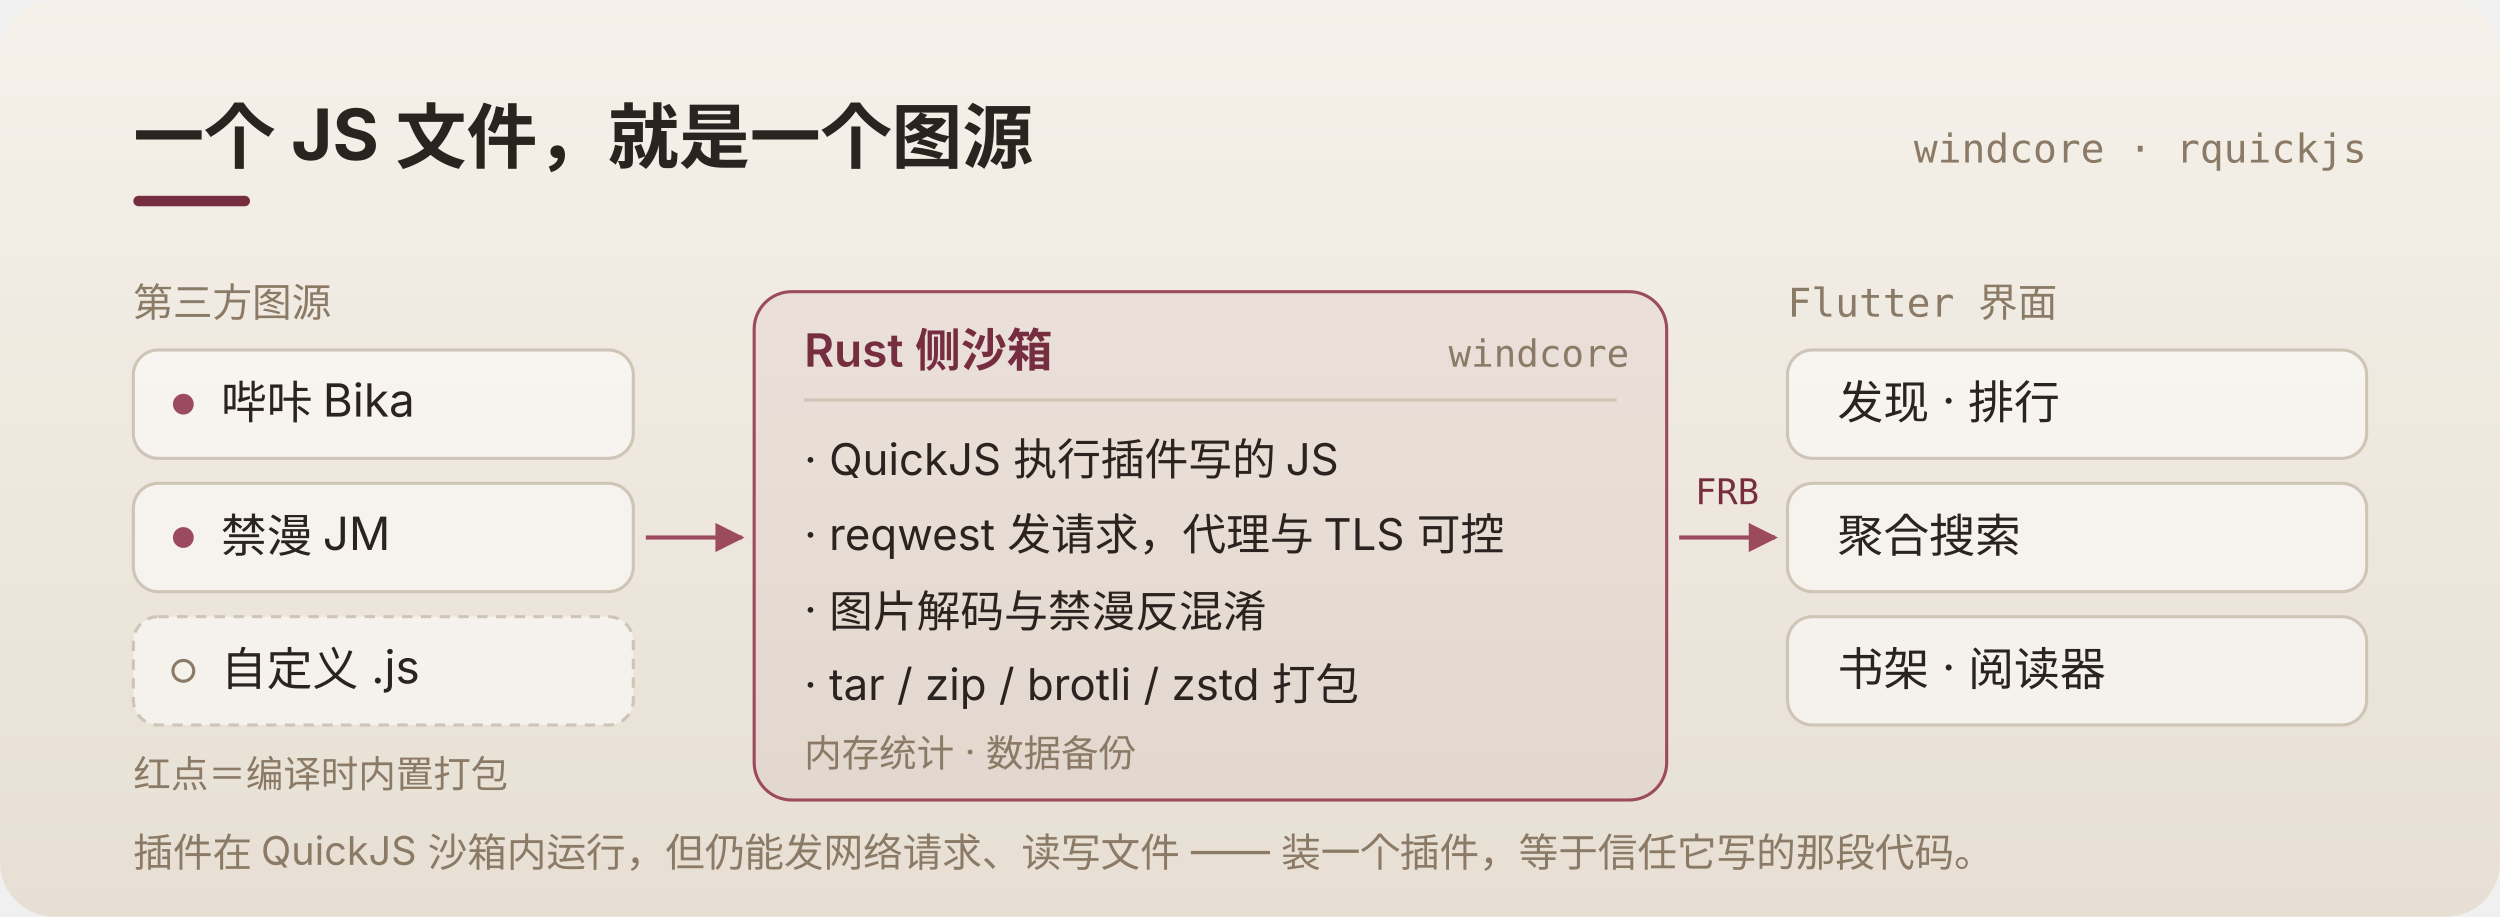
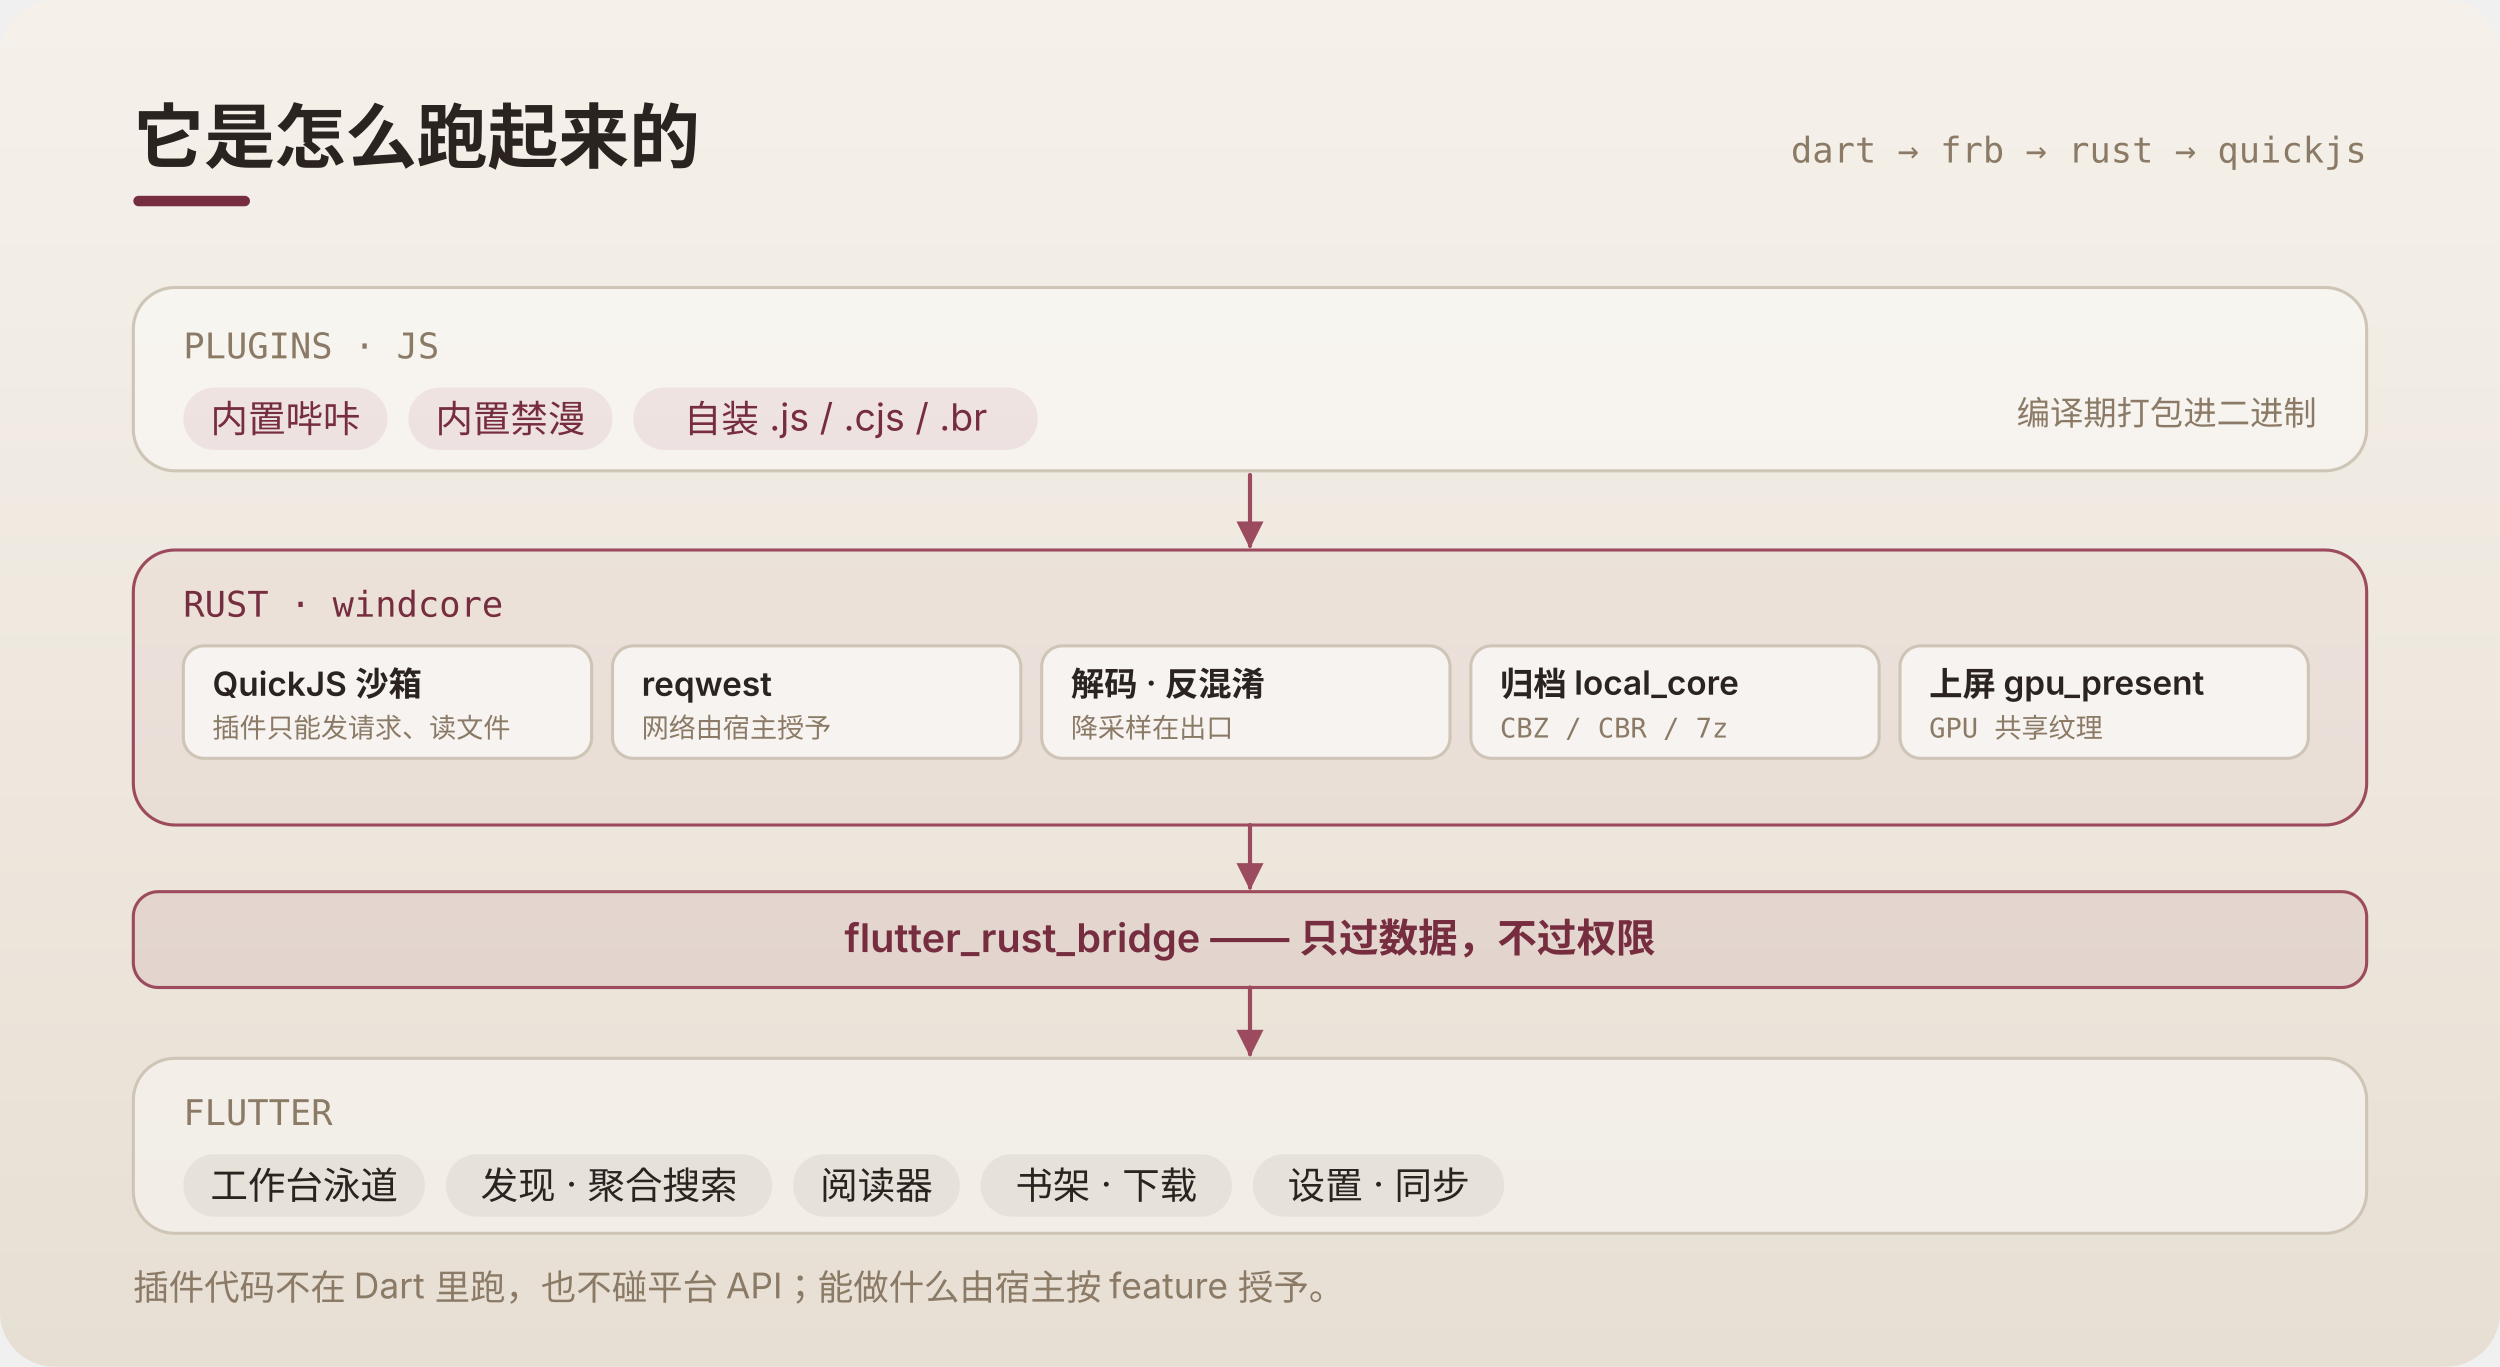
- <svg xmlns="http://www.w3.org/2000/svg" width="1200" height="440" viewBox="0 0 1200 440" role="img" aria-labelledby="title desc">
+ <svg xmlns="http://www.w3.org/2000/svg" width="1200" height="656" viewBox="0 0 1200 656" role="img" aria-labelledby="title desc">
  <defs>
    <linearGradient id="paper" x1="0" y1="0" x2="0" y2="1">
      <stop offset="0" stop-color="#F5F1EA" />
      <stop offset="1" stop-color="#E7DFD3" />
    </linearGradient>
-     <marker id="arrow" viewBox="0 0 10 10" refX="9" refY="5" markerWidth="7" markerHeight="7" orient="auto-start-reverse">
+     <marker id="arrowhead" viewBox="0 0 10 10" refX="9" refY="5" markerWidth="6.5" markerHeight="6.5" orient="auto-start-reverse">
      <path d="M 0 0 L 10 5 L 0 10 z" fill="#9C4B5E" />
    </marker>
  </defs>
-   <rect width="1200" height="440" rx="26" fill="url(#paper)" />
-   <g font-family="-apple-system, BlinkMacSystemFont, 'Segoe UI', 'PingFang SC', 'Hiragino Sans GB', 'Microsoft YaHei', sans-serif">
-     <text x="64" y="78" font-size="34" font-weight="700" fill="#2A2320">一个 JS 文件，就是一个图源</text>
-     <text x="1136" y="78" font-size="19" text-anchor="end" fill="#8A7A66" font-family="ui-monospace, SFMono-Regular, Menlo, Consolas, monospace">windcore · rquickjs</text>
-     <rect x="64" y="94" width="56" height="5" rx="2.5" fill="#762D3F" />
-     <g id="sources">
-       <text x="64" y="152" font-size="19" fill="#8A7A66" font-family="ui-monospace, SFMono-Regular, Menlo, Consolas, monospace">第三方图源</text>
-       <g>
-         <rect x="64" y="168" width="240" height="52" rx="12" fill="#FFFFFF" fill-opacity="0.5" stroke="#CFC5B7" stroke-width="1.5" />
-         <circle cx="88" cy="194" r="5" fill="#9C4B5E" />
-         <text x="106" y="201" font-size="22" fill="#2A2320">哔咔 Bika</text>
-       </g>
-       <g>
-         <rect x="64" y="232" width="240" height="52" rx="12" fill="#FFFFFF" fill-opacity="0.5" stroke="#CFC5B7" stroke-width="1.5" />
-         <circle cx="88" cy="258" r="5" fill="#9C4B5E" />
-         <text x="106" y="265" font-size="22" fill="#2A2320">禁漫 JM</text>
-       </g>
-       <g>
-         <rect x="64" y="296" width="240" height="52" rx="12" fill="#FFFFFF" fill-opacity="0.5" stroke="#CFC5B7" stroke-width="1.5" stroke-dasharray="5 4" />
-         <circle cx="88" cy="322" r="5" fill="none" stroke="#8A7A66" stroke-width="1.5" />
-         <text x="106" y="329" font-size="22" fill="#2A2320">自定义 .js</text>
-       </g>
-       <text x="64" y="378" font-size="18" fill="#8A7A66">红点＝编译时内置打包</text>
-     </g>
-     <line x1="310" y1="258" x2="356" y2="258" stroke="#9C4B5E" stroke-width="2" marker-end="url(#arrow)" />
-     <g id="runtime">
-       <rect x="362" y="140" width="438" height="244" rx="18" fill="#9C4B5E" fill-opacity="0.07" stroke="#9C4B5E" stroke-width="1.5" />
-       <text x="386" y="176" font-size="22" font-weight="600" fill="#762D3F">Rust 侧沙箱</text>
-       <text x="782" y="176" font-size="18" text-anchor="end" fill="#8A7A66" font-family="ui-monospace, SFMono-Regular, Menlo, Consolas, monospace">windcore</text>
-       <line x1="386" y1="192" x2="776" y2="192" stroke="#CFC5B7" stroke-width="1.5" />
-       <g font-size="21" fill="#2A2320">
-         <text x="386" y="228">· QuickJS 执行插件写的 JS</text>
-         <text x="386" y="264">· reqwest 发请求，代理与 TLS 可控</text>
-         <text x="386" y="300">· 图片解码与禁漫反混淆</text>
-         <text x="386" y="336">· tar / zip / brotli / zstd 打包</text>
-       </g>
-       <text x="386" y="368" font-size="18" fill="#8A7A66">内存统计 · 数据备份</text>
-     </g>
-     <line x1="806" y1="258" x2="852" y2="258" stroke="#9C4B5E" stroke-width="2" marker-end="url(#arrow)" />
-     <text x="829" y="242" font-size="17" text-anchor="middle" fill="#762D3F" font-family="ui-monospace, SFMono-Regular, Menlo, Consolas, monospace">FRB</text>
-     <g id="ui">
-       <text x="858" y="152" font-size="19" fill="#8A7A66" font-family="ui-monospace, SFMono-Regular, Menlo, Consolas, monospace">Flutter 界面</text>
-       <g>
-         <rect x="858" y="168" width="278" height="52" rx="12" fill="#FFFFFF" fill-opacity="0.5" stroke="#CFC5B7" stroke-width="1.5" />
-         <text x="882" y="201" font-size="22" fill="#2A2320">发现 · 排行</text>
-       </g>
-       <g>
-         <rect x="858" y="232" width="278" height="52" rx="12" fill="#FFFFFF" fill-opacity="0.5" stroke="#CFC5B7" stroke-width="1.5" />
-         <text x="882" y="265" font-size="22" fill="#2A2320">聚合搜索</text>
-       </g>
-       <g>
-         <rect x="858" y="296" width="278" height="52" rx="12" fill="#FFFFFF" fill-opacity="0.5" stroke="#CFC5B7" stroke-width="1.5" />
-         <text x="882" y="329" font-size="22" fill="#2A2320">书架 · 阅读器</text>
-       </g>
-     </g>
-   </g>
-   <text x="64" y="416" font-size="19" fill="#8A7A66" font-family="-apple-system, BlinkMacSystemFont, 'Segoe UI', 'PingFang SC', sans-serif">插件在 QuickJS 沙箱内运行，但仍能发网络请求、读写文件 —— 装一个插件，等于信任它写的那段代码。</text>
+   <rect width="1200" height="656" rx="26" fill="url(#paper)" />
+   <text x="64" y="78" font-family="-apple-system, BlinkMacSystemFont, 'Segoe UI', 'PingFang SC', 'Hiragino Sans GB', 'Microsoft YaHei', sans-serif" font-size="34" font-weight="700" fill="#2A2320">它是怎么跑起来的</text>
+   <text x="1136" y="78" font-family="ui-monospace, SFMono-Regular, Menlo, Consolas, monospace" font-size="17" text-anchor="end" fill="#8A7A66">dart → frb → rust → quickjs</text>
+   <rect x="64" y="94" width="56" height="5" rx="2.5" fill="#762D3F" />
+   <rect x="64" y="138" width="1072" height="88" rx="20" fill="#FFFFFF" fill-opacity="0.42" stroke="#CFC5B7" stroke-width="1.5" />
+   <text x="88" y="172" font-family="ui-monospace, SFMono-Regular, Menlo, Consolas, monospace" font-size="17" fill="#8A7A66">PLUGINS · JS</text>
+   <rect x="88" y="186" width="98" height="30" rx="15" fill="#9C4B5E" fill-opacity="0.1" />
+   <text x="137" y="207.48" font-family="-apple-system, BlinkMacSystemFont, 'Segoe UI', 'PingFang SC', 'Hiragino Sans GB', 'Microsoft YaHei', sans-serif" font-size="18" text-anchor="middle" fill="#762D3F">内置哔咔</text>
+   <rect x="196" y="186" width="98" height="30" rx="15" fill="#9C4B5E" fill-opacity="0.1" />
+   <text x="245" y="207.48" font-family="-apple-system, BlinkMacSystemFont, 'Segoe UI', 'PingFang SC', 'Hiragino Sans GB', 'Microsoft YaHei', sans-serif" font-size="18" text-anchor="middle" fill="#762D3F">内置禁漫</text>
+   <rect x="304" y="186" width="194.12" height="30" rx="15" fill="#9C4B5E" fill-opacity="0.1" />
+   <text x="401.06" y="207.48" font-family="-apple-system, BlinkMacSystemFont, 'Segoe UI', 'PingFang SC', 'Hiragino Sans GB', 'Microsoft YaHei', sans-serif" font-size="18" text-anchor="middle" fill="#762D3F">自装 .js / .cjs / .br</text>
+   <text x="1112" y="204" font-family="-apple-system, BlinkMacSystemFont, 'Segoe UI', 'PingFang SC', 'Hiragino Sans GB', 'Microsoft YaHei', sans-serif" font-size="16" text-anchor="end" fill="#8A7A66">编译期打包进二进制</text>
+   <line x1="600" y1="228" x2="600" y2="262" stroke="#9C4B5E" stroke-width="2" marker-end="url(#arrowhead)" stroke-linecap="round" />
+   <rect x="64" y="264" width="1072" height="132" rx="20" fill="#9C4B5E" fill-opacity="0.05" stroke="#9C4B5E" stroke-width="1.5" />
+   <text x="88" y="296" font-family="ui-monospace, SFMono-Regular, Menlo, Consolas, monospace" font-size="17" fill="#762D3F">RUST · windcore</text>
+   <rect x="88" y="310" width="196" height="54" rx="10" fill="#FFFFFF" fill-opacity="0.62" stroke="#CFC5B7" stroke-width="1.5" />
+   <text x="102" y="334" font-family="-apple-system, BlinkMacSystemFont, 'Segoe UI', 'PingFang SC', 'Hiragino Sans GB', 'Microsoft YaHei', sans-serif" font-size="16" font-weight="600" fill="#2A2320">QuickJS 沙箱</text>
+   <text x="102" y="354" font-family="ui-monospace, SFMono-Regular, Menlo, Consolas, monospace" font-size="13" fill="#8A7A66">插件只能发请求、读文件</text>
+   <rect x="294" y="310" width="196" height="54" rx="10" fill="#FFFFFF" fill-opacity="0.62" stroke="#CFC5B7" stroke-width="1.5" />
+   <text x="308" y="334" font-family="-apple-system, BlinkMacSystemFont, 'Segoe UI', 'PingFang SC', 'Hiragino Sans GB', 'Microsoft YaHei', sans-serif" font-size="16" font-weight="600" fill="#2A2320">reqwest</text>
+   <text x="308" y="354" font-family="ui-monospace, SFMono-Regular, Menlo, Consolas, monospace" font-size="13" fill="#8A7A66">网络由宿主授予</text>
+   <rect x="500" y="310" width="196" height="54" rx="10" fill="#FFFFFF" fill-opacity="0.62" stroke="#CFC5B7" stroke-width="1.5" />
+   <text x="514" y="334" font-family="-apple-system, BlinkMacSystemFont, 'Segoe UI', 'PingFang SC', 'Hiragino Sans GB', 'Microsoft YaHei', sans-serif" font-size="16" font-weight="600" fill="#2A2320">解码 · 反混淆</text>
+   <text x="514" y="354" font-family="ui-monospace, SFMono-Regular, Menlo, Consolas, monospace" font-size="13" fill="#8A7A66">降采样在出口</text>
+   <rect x="706" y="310" width="196" height="54" rx="10" fill="#FFFFFF" fill-opacity="0.62" stroke="#CFC5B7" stroke-width="1.5" />
+   <text x="720" y="334" font-family="-apple-system, BlinkMacSystemFont, 'Segoe UI', 'PingFang SC', 'Hiragino Sans GB', 'Microsoft YaHei', sans-serif" font-size="16" font-weight="600" fill="#2A2320">归档 local_core</text>
+   <text x="720" y="354" font-family="ui-monospace, SFMono-Regular, Menlo, Consolas, monospace" font-size="13" fill="#8A7A66">CBZ / CBR / 7z</text>
+   <rect x="912" y="310" width="196" height="54" rx="10" fill="#FFFFFF" fill-opacity="0.62" stroke="#CFC5B7" stroke-width="1.5" />
+   <text x="926" y="334" font-family="-apple-system, BlinkMacSystemFont, 'Segoe UI', 'PingFang SC', 'Hiragino Sans GB', 'Microsoft YaHei', sans-serif" font-size="16" font-weight="600" fill="#2A2320">上屏 gpu_present</text>
+   <text x="926" y="354" font-family="ui-monospace, SFMono-Regular, Menlo, Consolas, monospace" font-size="13" fill="#8A7A66">GPU 共享纹理</text>
+   <line x1="600" y1="396" x2="600" y2="426" stroke="#9C4B5E" stroke-width="2" marker-end="url(#arrowhead)" stroke-linecap="round" />
+   <rect x="64" y="428" width="1072" height="46" rx="12" fill="#9C4B5E" fill-opacity="0.1" stroke="#9C4B5E" stroke-width="1.5" />
+   <text x="600" y="457" font-family="-apple-system, BlinkMacSystemFont, 'Segoe UI', 'PingFang SC', 'Hiragino Sans GB', 'Microsoft YaHei', sans-serif" font-size="19" font-weight="600" text-anchor="middle" fill="#762D3F">flutter_rust_bridge —— 只过数据，不过权限</text>
+   <line x1="600" y1="474" x2="600" y2="506" stroke="#9C4B5E" stroke-width="2" marker-end="url(#arrowhead)" stroke-linecap="round" />
+   <rect x="64" y="508" width="1072" height="84" rx="20" fill="#FFFFFF" fill-opacity="0.42" stroke="#CFC5B7" stroke-width="1.5" />
+   <text x="88" y="540" font-family="ui-monospace, SFMono-Regular, Menlo, Consolas, monospace" font-size="17" fill="#8A7A66">FLUTTER</text>
+   <rect x="88" y="554" width="116" height="30" rx="15" fill="#2A2320" fill-opacity="0.06" />
+   <text x="146" y="575.48" font-family="-apple-system, BlinkMacSystemFont, 'Segoe UI', 'PingFang SC', 'Hiragino Sans GB', 'Microsoft YaHei', sans-serif" font-size="18" text-anchor="middle" fill="#2A2320">工作台泳道</text>
+   <rect x="214" y="554" width="156.68" height="30" rx="15" fill="#2A2320" fill-opacity="0.06" />
+   <text x="292.34" y="575.48" font-family="-apple-system, BlinkMacSystemFont, 'Segoe UI', 'PingFang SC', 'Hiragino Sans GB', 'Microsoft YaHei', sans-serif" font-size="18" text-anchor="middle" fill="#2A2320">发现 · 聚合搜索</text>
+   <rect x="380.68" y="554" width="80" height="30" rx="15" fill="#2A2320" fill-opacity="0.06" />
+   <text x="420.68" y="575.48" font-family="-apple-system, BlinkMacSystemFont, 'Segoe UI', 'PingFang SC', 'Hiragino Sans GB', 'Microsoft YaHei', sans-serif" font-size="18" text-anchor="middle" fill="#2A2320">阅读器</text>
+   <rect x="470.68" y="554" width="120.68" height="30" rx="15" fill="#2A2320" fill-opacity="0.06" />
+   <text x="531.02" y="575.48" font-family="-apple-system, BlinkMacSystemFont, 'Segoe UI', 'PingFang SC', 'Hiragino Sans GB', 'Microsoft YaHei', sans-serif" font-size="18" text-anchor="middle" fill="#2A2320">书架 · 下载</text>
+   <rect x="601.36" y="554" width="120.68" height="30" rx="15" fill="#2A2320" fill-opacity="0.06" />
+   <text x="661.7" y="575.48" font-family="-apple-system, BlinkMacSystemFont, 'Segoe UI', 'PingFang SC', 'Hiragino Sans GB', 'Microsoft YaHei', sans-serif" font-size="18" text-anchor="middle" fill="#2A2320">设置 · 同步</text>
+   <text x="64" y="624" font-family="-apple-system, BlinkMacSystemFont, 'Segoe UI', 'PingFang SC', 'Hiragino Sans GB', 'Microsoft YaHei', sans-serif" font-size="17" fill="#8A7A66">插件代码不在 Dart 里跑，也不碰平台 API；能做什么由宿主按 feature 授予。</text>
</svg>
